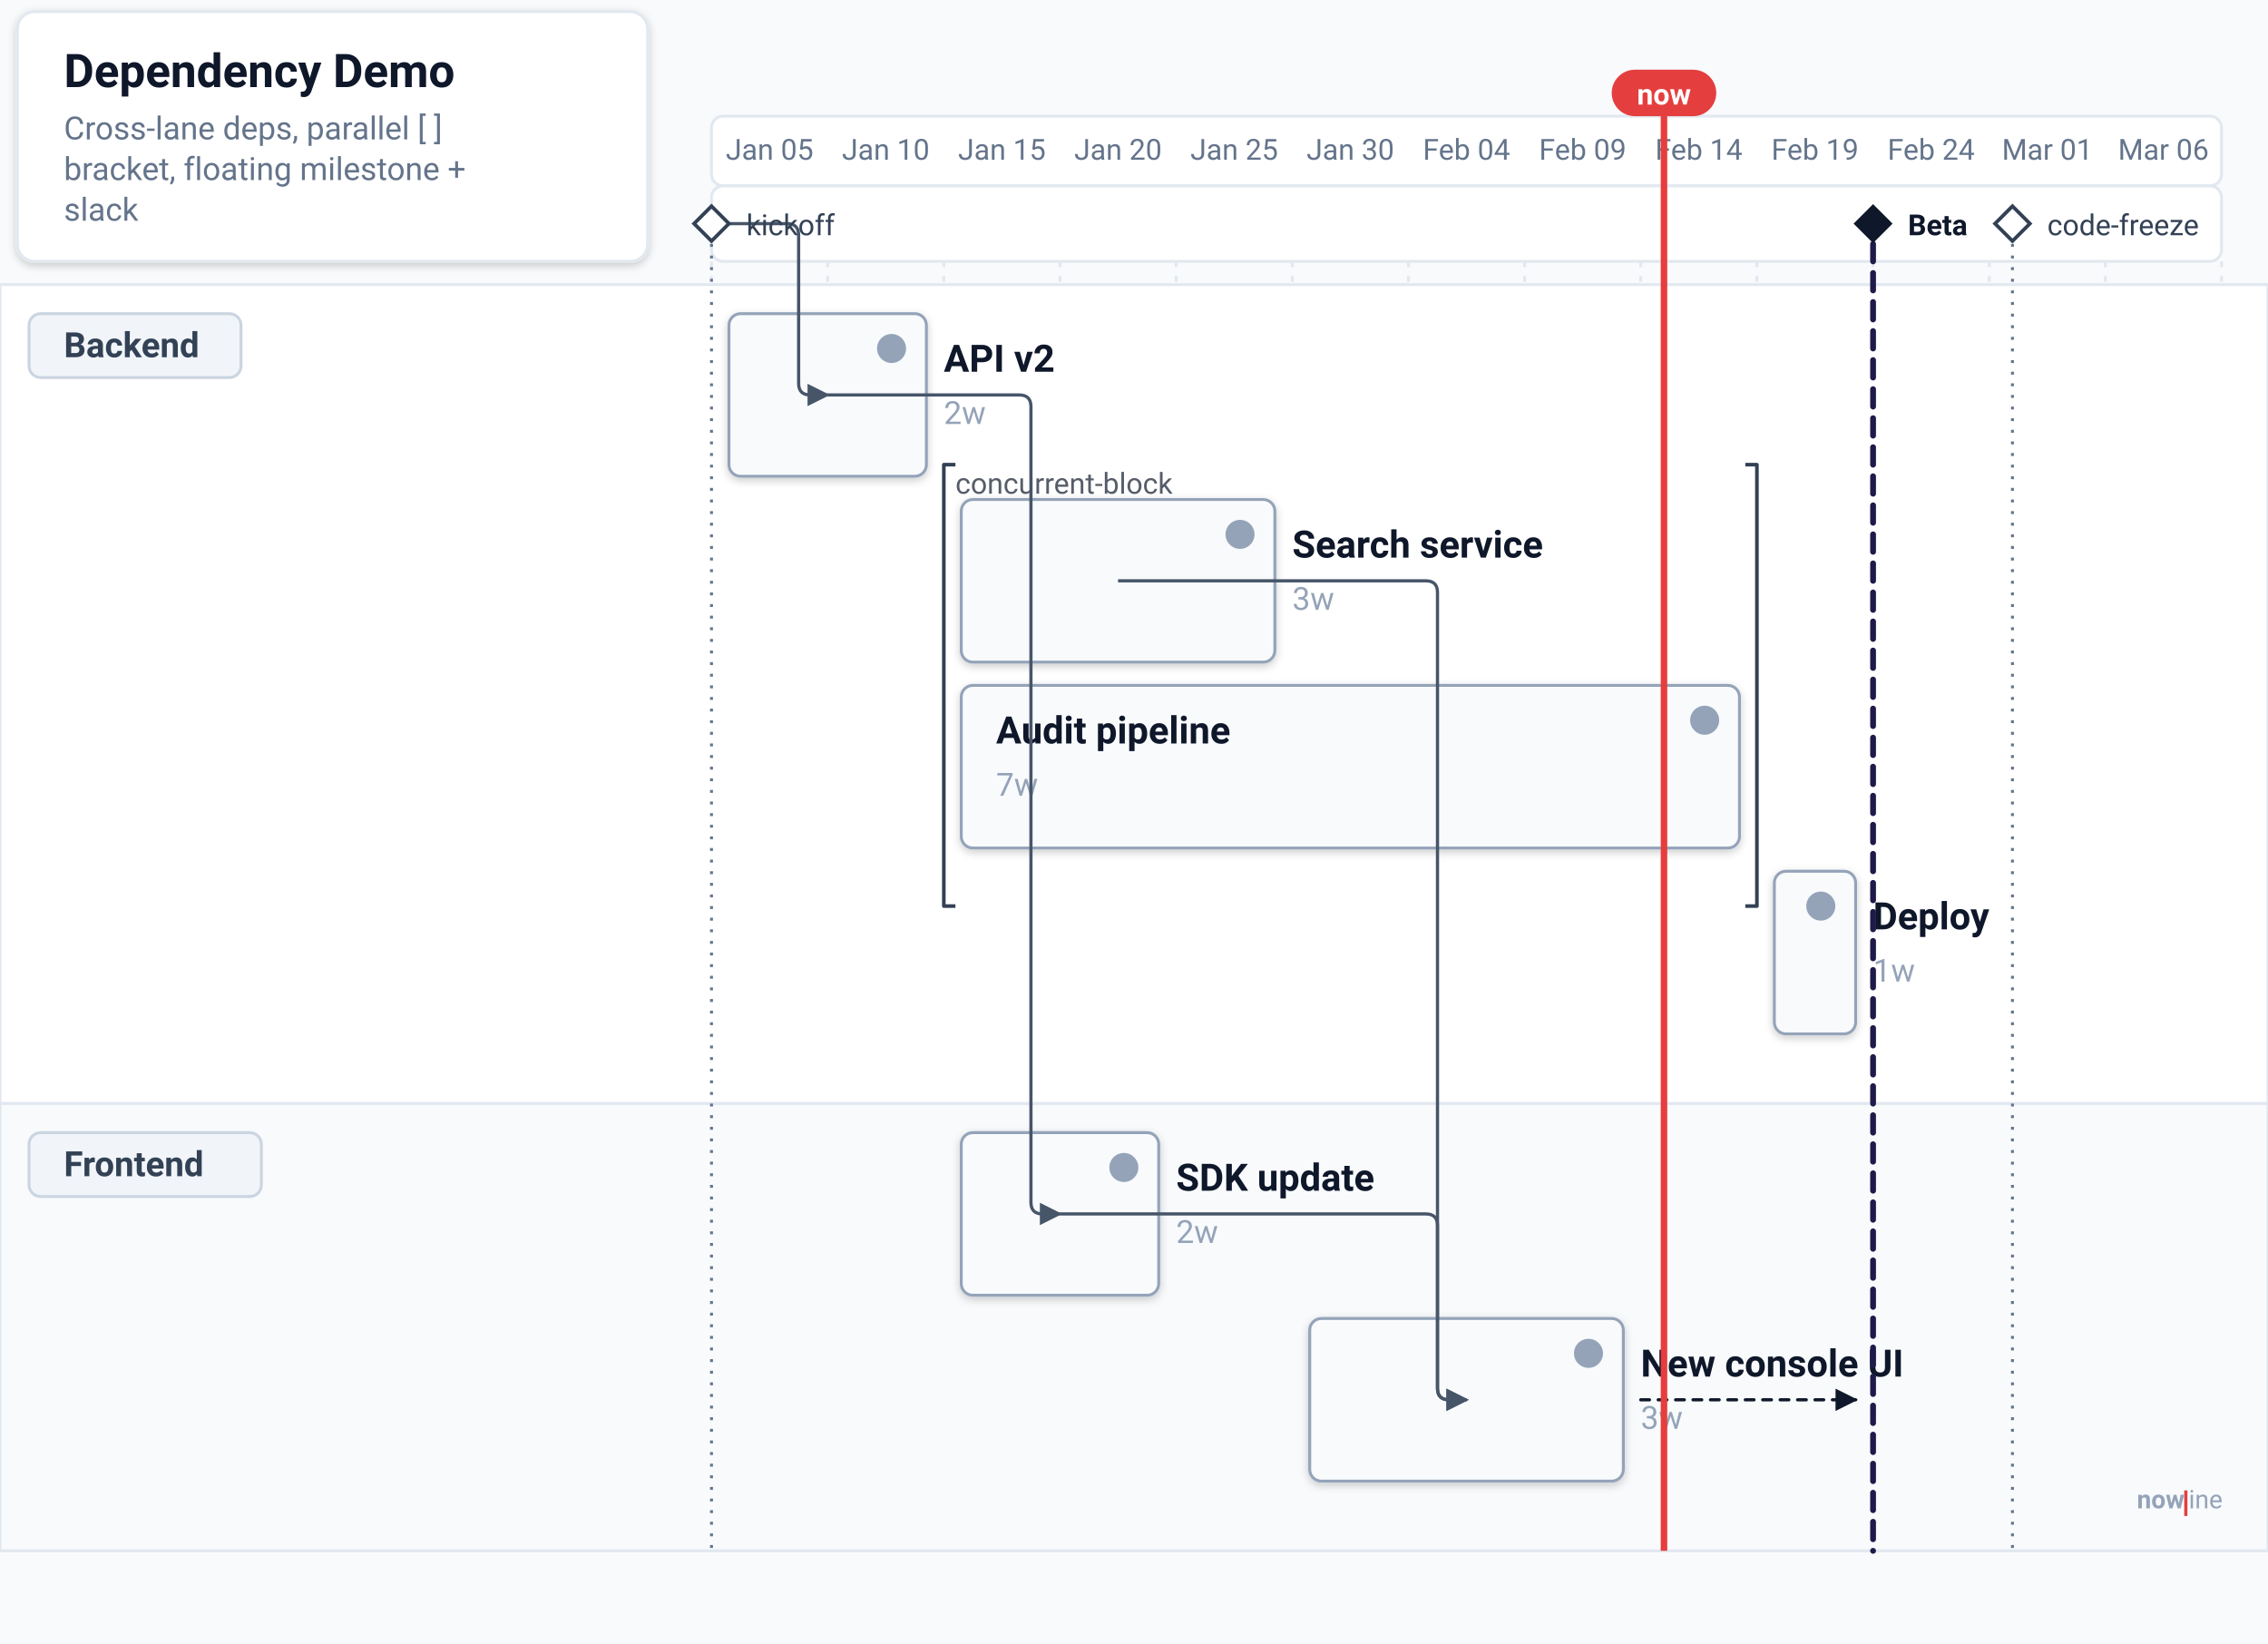
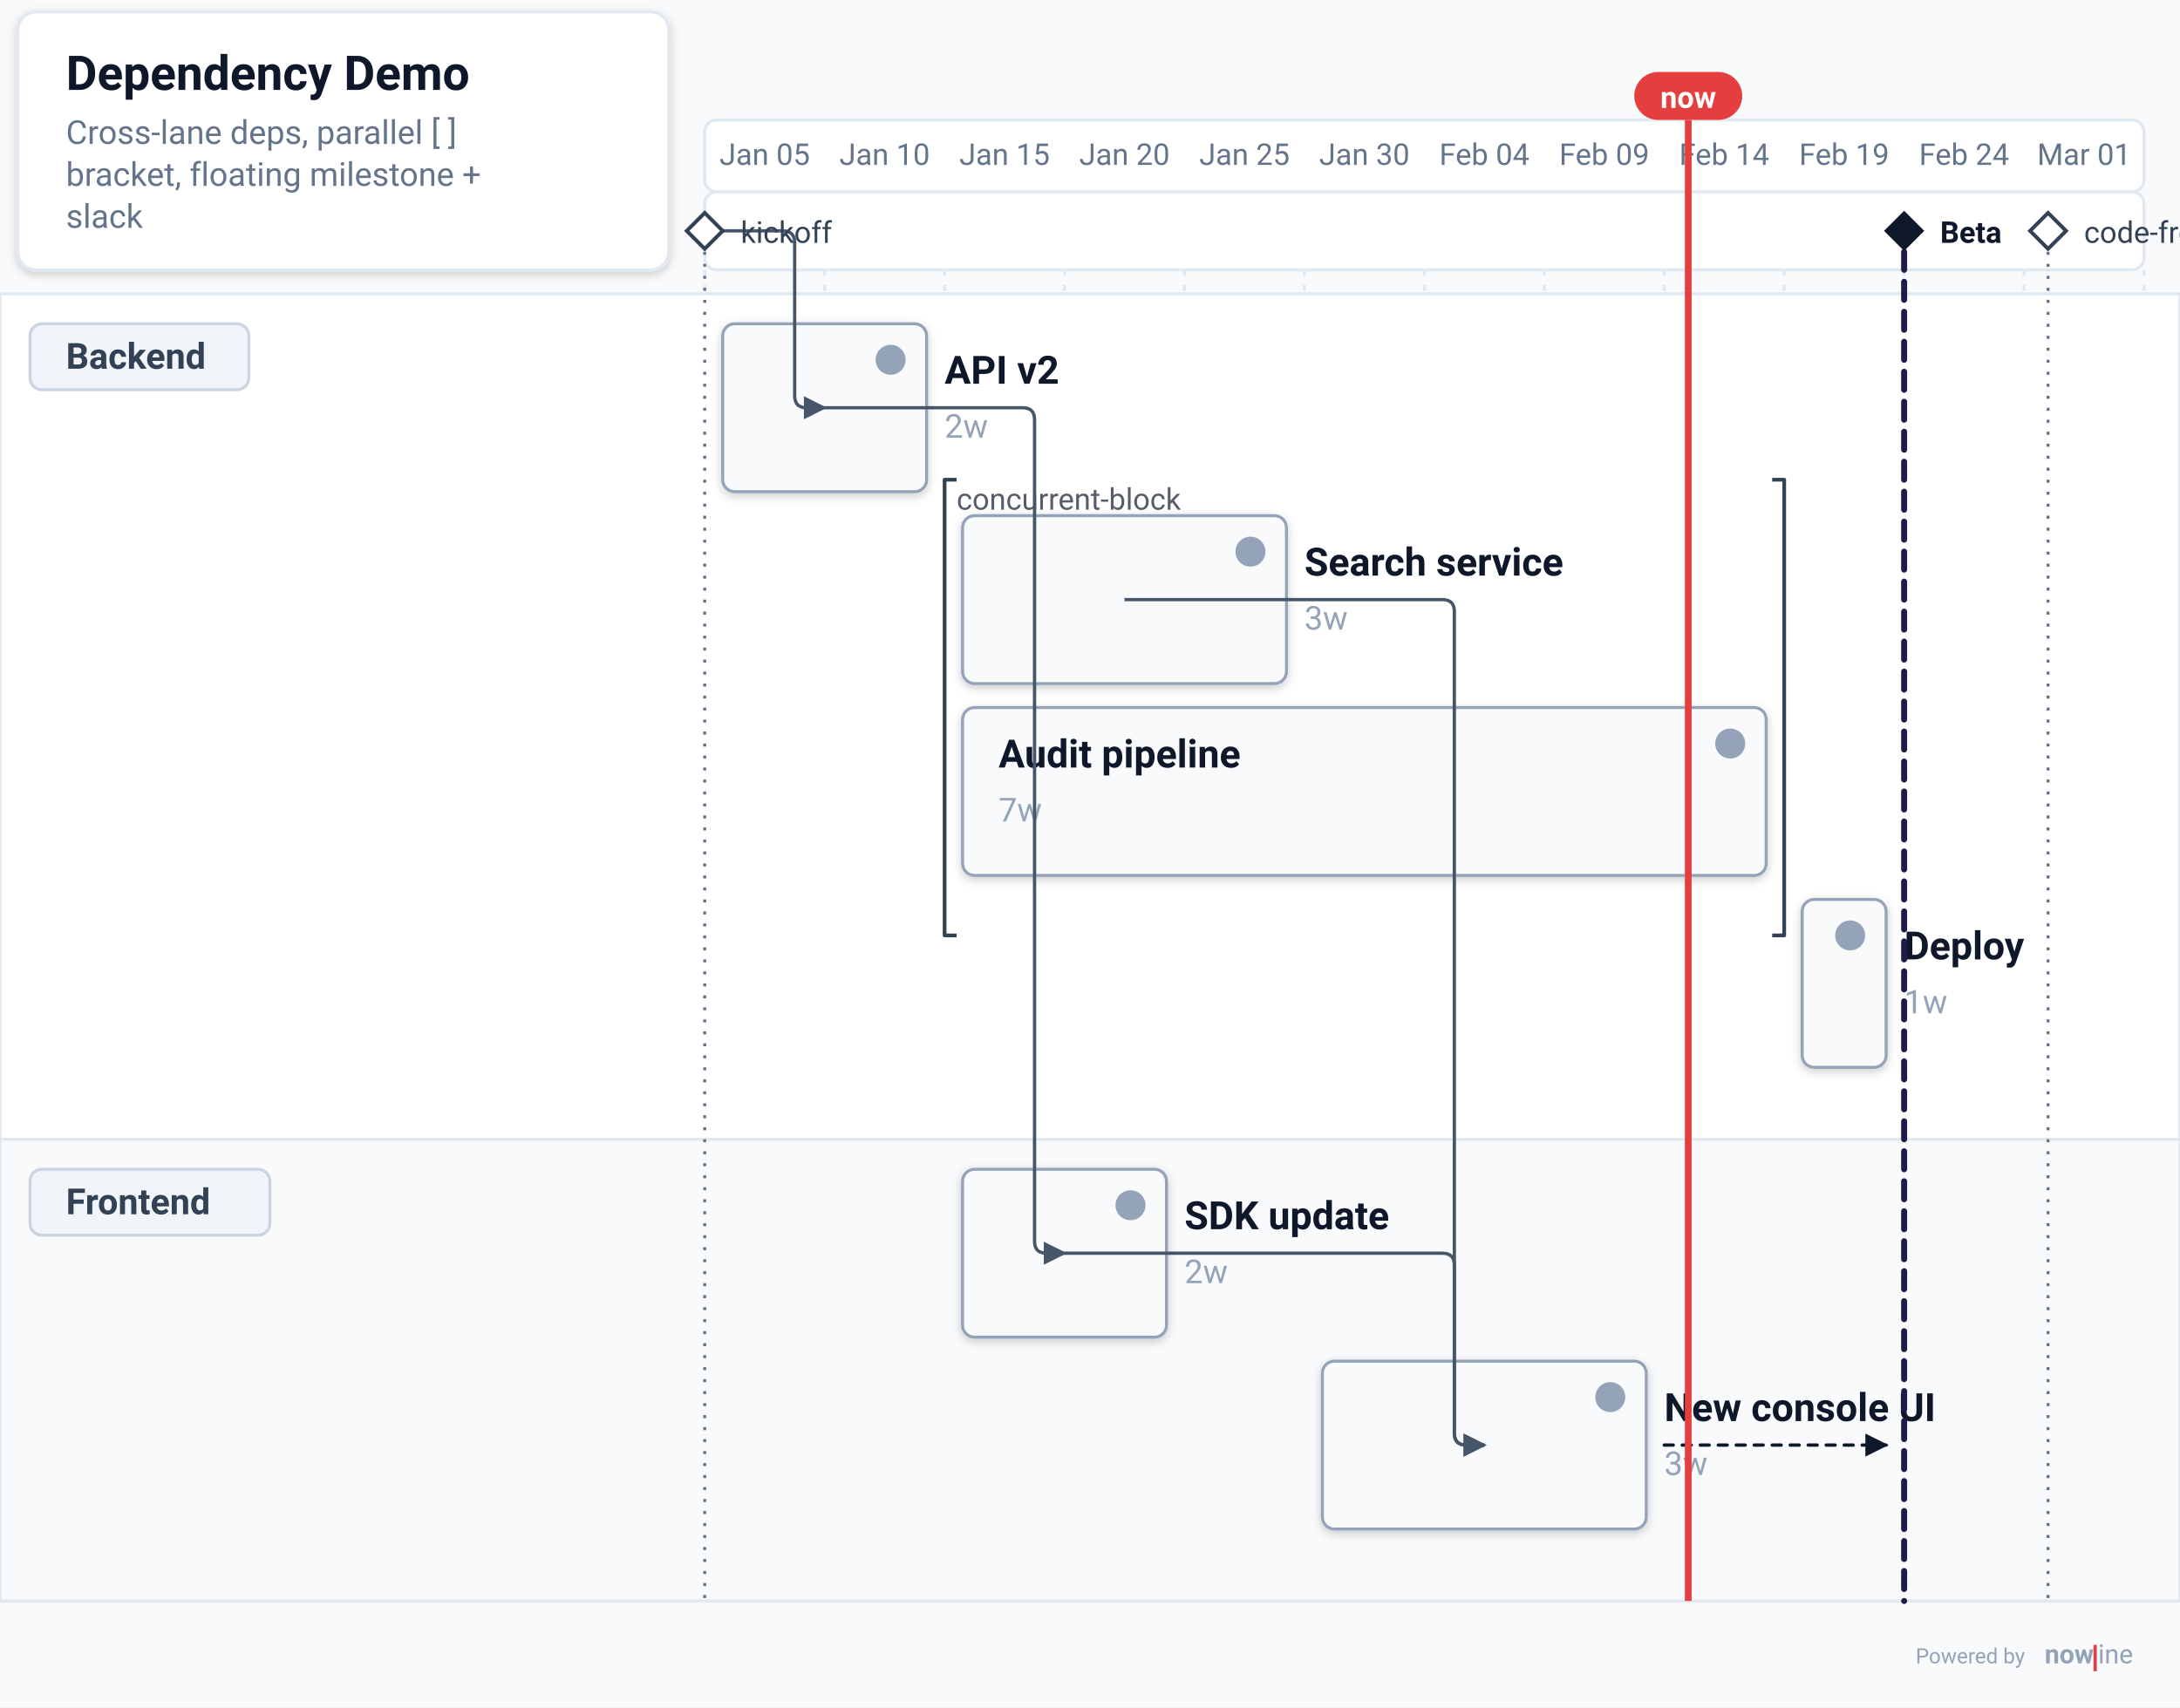
- <svg xmlns="http://www.w3.org/2000/svg" data-generator="nowline" data-theme="light" height="566" viewBox="0 0 781.02 566" width="781.02">
+ <svg xmlns="http://www.w3.org/2000/svg" data-generator="nowline" data-theme="light" height="569.44" viewBox="0 0 727.02 569.44" width="727.02">
  <defs>
    <filter height="200%" id="nl-0-root-shadow-subtle" width="200%" x="-50%" y="-50%">
      <feGaussianBlur in="SourceAlpha" stdDeviation="1.5" />
      <feOffset dx="0" dy="1" result="offsetblur" />
      <feComponentTransfer>
        <feFuncA type="linear" slope="0.2" />
      </feComponentTransfer>
      <feMerge>
        <feMergeNode />
        <feMergeNode in="SourceGraphic" />
      </feMerge>
    </filter>
    <filter height="200%" id="nl-0-root-shadow-fuzzy" width="200%" x="-50%" y="-50%">
      <feGaussianBlur in="SourceAlpha" stdDeviation="5" />
      <feOffset dx="0" dy="3" result="offsetblur" />
      <feComponentTransfer>
        <feFuncA type="linear" slope="0.3" />
      </feComponentTransfer>
      <feMerge>
        <feMergeNode />
        <feMergeNode in="SourceGraphic" />
      </feMerge>
    </filter>
    <filter height="200%" id="nl-0-root-shadow-hard" width="200%" x="-50%" y="-50%">
      <feGaussianBlur in="SourceAlpha" stdDeviation="0" />
      <feOffset dx="2" dy="2" result="offsetblur" />
      <feComponentTransfer>
        <feFuncA type="linear" slope="0.45" />
      </feComponentTransfer>
      <feMerge>
        <feMergeNode />
        <feMergeNode in="SourceGraphic" />
      </feMerge>
    </filter>
    <marker id="nl-arrow" viewBox="0 0 10 10" refX="9" refY="5" markerWidth="7" markerHeight="7" orient="auto">
      <path d="M 0 0 L 10 5 L 0 10 z" fill="#475569" />
    </marker>
    <marker id="nl-arrow-light" viewBox="0 0 10 10" refX="9" refY="5" markerWidth="7" markerHeight="7" orient="auto">
      <path d="M 0 0 L 10 5 L 0 10 z" fill="#94a3b8" />
    </marker>
    <marker id="nl-arrow-dark" viewBox="0 0 10 10" refX="9" refY="5" markerWidth="7" markerHeight="7" orient="auto">
      <path d="M 0 0 L 10 5 L 0 10 z" fill="#0f172a" />
    </marker>
  </defs>
-   <rect fill="#f8fafc" height="566" width="781.02" x="0" y="0" />
+   <rect fill="#f8fafc" height="569.44" width="727.02" x="0" y="0" />
  <g data-layer="timeline">
-     <rect fill="#ffffff" height="24" rx="4" ry="4" stroke="#e2e8f0" stroke-width="1" width="520" x="245.02" y="40" />
-     <rect fill="#ffffff" height="26" rx="4" ry="4" stroke="#e2e8f0" stroke-width="1" width="520" x="245.02" y="64" />
-     <text fill="#64748b" font-family="system-ui, -apple-system, &quot;Segoe UI&quot;, Roboto, sans-serif" font-size="10" text-anchor="middle" x="265.02" y="55">Jan 05</text>
-     <line stroke="#e2e8f0" stroke-dasharray="2 3" stroke-width="1" x1="245.02" x2="245.02" y1="90" y2="534" />
-     <text fill="#64748b" font-family="system-ui, -apple-system, &quot;Segoe UI&quot;, Roboto, sans-serif" font-size="10" text-anchor="middle" x="305.02" y="55">Jan 10</text>
-     <line stroke="#e2e8f0" stroke-dasharray="2 3" stroke-width="1" x1="285.02" x2="285.02" y1="90" y2="534" />
-     <text fill="#64748b" font-family="system-ui, -apple-system, &quot;Segoe UI&quot;, Roboto, sans-serif" font-size="10" text-anchor="middle" x="345.02" y="55">Jan 15</text>
-     <line stroke="#e2e8f0" stroke-dasharray="2 3" stroke-width="1" x1="325.02" x2="325.02" y1="90" y2="534" />
-     <text fill="#64748b" font-family="system-ui, -apple-system, &quot;Segoe UI&quot;, Roboto, sans-serif" font-size="10" text-anchor="middle" x="385.02" y="55">Jan 20</text>
-     <line stroke="#e2e8f0" stroke-dasharray="2 3" stroke-width="1" x1="365.02" x2="365.02" y1="90" y2="534" />
-     <text fill="#64748b" font-family="system-ui, -apple-system, &quot;Segoe UI&quot;, Roboto, sans-serif" font-size="10" text-anchor="middle" x="425.02" y="55">Jan 25</text>
-     <line stroke="#e2e8f0" stroke-dasharray="2 3" stroke-width="1" x1="405.02" x2="405.02" y1="90" y2="534" />
-     <text fill="#64748b" font-family="system-ui, -apple-system, &quot;Segoe UI&quot;, Roboto, sans-serif" font-size="10" text-anchor="middle" x="465.02" y="55">Jan 30</text>
-     <line stroke="#e2e8f0" stroke-dasharray="2 3" stroke-width="1" x1="445.02" x2="445.02" y1="90" y2="534" />
-     <text fill="#64748b" font-family="system-ui, -apple-system, &quot;Segoe UI&quot;, Roboto, sans-serif" font-size="10" text-anchor="middle" x="505.02" y="55">Feb 04</text>
-     <line stroke="#e2e8f0" stroke-dasharray="2 3" stroke-width="1" x1="485.02" x2="485.02" y1="90" y2="534" />
-     <text fill="#64748b" font-family="system-ui, -apple-system, &quot;Segoe UI&quot;, Roboto, sans-serif" font-size="10" text-anchor="middle" x="545.02" y="55">Feb 09</text>
-     <line stroke="#e2e8f0" stroke-dasharray="2 3" stroke-width="1" x1="525.02" x2="525.02" y1="90" y2="534" />
-     <text fill="#64748b" font-family="system-ui, -apple-system, &quot;Segoe UI&quot;, Roboto, sans-serif" font-size="10" text-anchor="middle" x="585.02" y="55">Feb 14</text>
-     <line stroke="#e2e8f0" stroke-dasharray="2 3" stroke-width="1" x1="565.02" x2="565.02" y1="90" y2="534" />
-     <text fill="#64748b" font-family="system-ui, -apple-system, &quot;Segoe UI&quot;, Roboto, sans-serif" font-size="10" text-anchor="middle" x="625.02" y="55">Feb 19</text>
-     <line stroke="#e2e8f0" stroke-dasharray="2 3" stroke-width="1" x1="605.02" x2="605.02" y1="90" y2="534" />
-     <text fill="#64748b" font-family="system-ui, -apple-system, &quot;Segoe UI&quot;, Roboto, sans-serif" font-size="10" text-anchor="middle" x="665.02" y="55">Feb 24</text>
-     <line stroke="#e2e8f0" stroke-dasharray="2 3" stroke-width="1" x1="645.02" x2="645.02" y1="90" y2="534" />
-     <text fill="#64748b" font-family="system-ui, -apple-system, &quot;Segoe UI&quot;, Roboto, sans-serif" font-size="10" text-anchor="middle" x="705.02" y="55">Mar 01</text>
-     <line stroke="#e2e8f0" stroke-dasharray="2 3" stroke-width="1" x1="685.02" x2="685.02" y1="90" y2="534" />
-     <text fill="#64748b" font-family="system-ui, -apple-system, &quot;Segoe UI&quot;, Roboto, sans-serif" font-size="10" text-anchor="middle" x="745.02" y="55">Mar 06</text>
-     <line stroke="#e2e8f0" stroke-dasharray="2 3" stroke-width="1" x1="725.02" x2="725.02" y1="90" y2="534" />
-     <line stroke="#e2e8f0" stroke-dasharray="2 3" stroke-width="1" x1="765.02" x2="765.02" y1="90" y2="534" />
+     <rect fill="#ffffff" height="24" rx="4" ry="4" stroke="#e2e8f0" stroke-width="1" width="480" x="235.02" y="40" />
+     <rect fill="#ffffff" height="26" rx="4" ry="4" stroke="#e2e8f0" stroke-width="1" width="480" x="235.02" y="64" />
+     <text fill="#64748b" font-family="system-ui, -apple-system, &quot;Segoe UI&quot;, Roboto, sans-serif" font-size="10" text-anchor="middle" x="255.02" y="55">Jan 05</text>
+     <line stroke="#e2e8f0" stroke-dasharray="2 3" stroke-width="1" x1="235.02" x2="235.02" y1="90" y2="534" />
+     <text fill="#64748b" font-family="system-ui, -apple-system, &quot;Segoe UI&quot;, Roboto, sans-serif" font-size="10" text-anchor="middle" x="295.02" y="55">Jan 10</text>
+     <line stroke="#e2e8f0" stroke-dasharray="2 3" stroke-width="1" x1="275.02" x2="275.02" y1="90" y2="534" />
+     <text fill="#64748b" font-family="system-ui, -apple-system, &quot;Segoe UI&quot;, Roboto, sans-serif" font-size="10" text-anchor="middle" x="335.02" y="55">Jan 15</text>
+     <line stroke="#e2e8f0" stroke-dasharray="2 3" stroke-width="1" x1="315.02" x2="315.02" y1="90" y2="534" />
+     <text fill="#64748b" font-family="system-ui, -apple-system, &quot;Segoe UI&quot;, Roboto, sans-serif" font-size="10" text-anchor="middle" x="375.02" y="55">Jan 20</text>
+     <line stroke="#e2e8f0" stroke-dasharray="2 3" stroke-width="1" x1="355.02" x2="355.02" y1="90" y2="534" />
+     <text fill="#64748b" font-family="system-ui, -apple-system, &quot;Segoe UI&quot;, Roboto, sans-serif" font-size="10" text-anchor="middle" x="415.02" y="55">Jan 25</text>
+     <line stroke="#e2e8f0" stroke-dasharray="2 3" stroke-width="1" x1="395.02" x2="395.02" y1="90" y2="534" />
+     <text fill="#64748b" font-family="system-ui, -apple-system, &quot;Segoe UI&quot;, Roboto, sans-serif" font-size="10" text-anchor="middle" x="455.02" y="55">Jan 30</text>
+     <line stroke="#e2e8f0" stroke-dasharray="2 3" stroke-width="1" x1="435.02" x2="435.02" y1="90" y2="534" />
+     <text fill="#64748b" font-family="system-ui, -apple-system, &quot;Segoe UI&quot;, Roboto, sans-serif" font-size="10" text-anchor="middle" x="495.02" y="55">Feb 04</text>
+     <line stroke="#e2e8f0" stroke-dasharray="2 3" stroke-width="1" x1="475.02" x2="475.02" y1="90" y2="534" />
+     <text fill="#64748b" font-family="system-ui, -apple-system, &quot;Segoe UI&quot;, Roboto, sans-serif" font-size="10" text-anchor="middle" x="535.02" y="55">Feb 09</text>
+     <line stroke="#e2e8f0" stroke-dasharray="2 3" stroke-width="1" x1="515.02" x2="515.02" y1="90" y2="534" />
+     <text fill="#64748b" font-family="system-ui, -apple-system, &quot;Segoe UI&quot;, Roboto, sans-serif" font-size="10" text-anchor="middle" x="575.02" y="55">Feb 14</text>
+     <line stroke="#e2e8f0" stroke-dasharray="2 3" stroke-width="1" x1="555.02" x2="555.02" y1="90" y2="534" />
+     <text fill="#64748b" font-family="system-ui, -apple-system, &quot;Segoe UI&quot;, Roboto, sans-serif" font-size="10" text-anchor="middle" x="615.02" y="55">Feb 19</text>
+     <line stroke="#e2e8f0" stroke-dasharray="2 3" stroke-width="1" x1="595.02" x2="595.02" y1="90" y2="534" />
+     <text fill="#64748b" font-family="system-ui, -apple-system, &quot;Segoe UI&quot;, Roboto, sans-serif" font-size="10" text-anchor="middle" x="655.02" y="55">Feb 24</text>
+     <line stroke="#e2e8f0" stroke-dasharray="2 3" stroke-width="1" x1="635.02" x2="635.02" y1="90" y2="534" />
+     <text fill="#64748b" font-family="system-ui, -apple-system, &quot;Segoe UI&quot;, Roboto, sans-serif" font-size="10" text-anchor="middle" x="695.02" y="55">Mar 01</text>
+     <line stroke="#e2e8f0" stroke-dasharray="2 3" stroke-width="1" x1="675.02" x2="675.02" y1="90" y2="534" />
+     <line stroke="#e2e8f0" stroke-dasharray="2 3" stroke-width="1" x1="715.02" x2="715.02" y1="90" y2="534" />
  </g>
  <g data-id="backend" data-layer="swimlane">
-     <rect fill="#ffffff" height="282" stroke="#e2e8f0" stroke-width="1" width="781.02" x="0" y="98" />
+     <rect fill="#ffffff" height="282" stroke="#e2e8f0" stroke-width="1" width="727.02" x="0" y="98" />
    <rect fill="#f1f5f9" height="22" rx="4" ry="4" stroke="#cbd5e1" stroke-width="1" width="73" x="10" y="108" />
    <text fill="#334155" font-family="system-ui, -apple-system, &quot;Segoe UI&quot;, Roboto, sans-serif" font-size="12" font-weight="600" x="22" y="123">Backend</text>
    <g data-id="api" data-layer="item">
-       <rect fill="#f8fafc" filter="url(#nl-0-root-shadow-subtle)" height="56" rx="4" ry="4" stroke="#94a3b8" stroke-width="1" width="68" x="251.02" y="108" />
-       <circle cx="307.02" cy="120" fill="#94a3b8" r="5" />
-       <text fill="#0f172a" font-family="system-ui, -apple-system, &quot;Segoe UI&quot;, Roboto, sans-serif" font-size="13" font-weight="600" x="325.02" y="128">API v2</text>
-       <text fill="#94a3b8" font-family="system-ui, -apple-system, &quot;Segoe UI&quot;, Roboto, sans-serif" font-size="11" x="325.02" y="146">2w</text>
+       <rect fill="#f8fafc" filter="url(#nl-0-root-shadow-subtle)" height="56" rx="4" ry="4" stroke="#94a3b8" stroke-width="1" width="68" x="241.02" y="108" />
+       <circle cx="297.02" cy="120" fill="#94a3b8" r="5" />
+       <text fill="#0f172a" font-family="system-ui, -apple-system, &quot;Segoe UI&quot;, Roboto, sans-serif" font-size="13" font-weight="600" x="315.02" y="128">API v2</text>
+       <text fill="#94a3b8" font-family="system-ui, -apple-system, &quot;Segoe UI&quot;, Roboto, sans-serif" font-size="11" x="315.02" y="146">2w</text>
    </g>
    <g data-id="concurrent-block" data-layer="parallel">
-       <path d="M329.02 160 H325.02 V312 H329.02" fill="none" stroke="#334155" stroke-linejoin="round" stroke-width="1.25" />
-       <path d="M601.02 160 H605.02 V312 H601.02" fill="none" stroke="#334155" stroke-linejoin="round" stroke-width="1.25" />
-       <text fill="#0f172a" fill-opacity="0.7" font-family="system-ui, -apple-system, &quot;Segoe UI&quot;, Roboto, sans-serif" font-size="10" font-style="normal" font-weight="400" x="329.02" y="170">concurrent-block</text>
+       <path d="M319.02 160 H315.02 V312 H319.02" fill="none" stroke="#334155" stroke-linejoin="round" stroke-width="1.25" />
+       <path d="M591.02 160 H595.02 V312 H591.02" fill="none" stroke="#334155" stroke-linejoin="round" stroke-width="1.25" />
+       <text fill="#0f172a" fill-opacity="0.7" font-family="system-ui, -apple-system, &quot;Segoe UI&quot;, Roboto, sans-serif" font-size="10" font-style="normal" font-weight="400" x="319.02" y="170">concurrent-block</text>
      <g data-id="search" data-layer="item">
-         <rect fill="#f8fafc" filter="url(#nl-0-root-shadow-subtle)" height="56" rx="4" ry="4" stroke="#94a3b8" stroke-width="1" width="108" x="331.02" y="172" />
-         <circle cx="427.02" cy="184" fill="#94a3b8" r="5" />
-         <text fill="#0f172a" font-family="system-ui, -apple-system, &quot;Segoe UI&quot;, Roboto, sans-serif" font-size="13" font-weight="600" x="445.02" y="192">Search service</text>
-         <text fill="#94a3b8" font-family="system-ui, -apple-system, &quot;Segoe UI&quot;, Roboto, sans-serif" font-size="11" x="445.02" y="210">3w</text>
+         <rect fill="#f8fafc" filter="url(#nl-0-root-shadow-subtle)" height="56" rx="4" ry="4" stroke="#94a3b8" stroke-width="1" width="108" x="321.02" y="172" />
+         <circle cx="417.02" cy="184" fill="#94a3b8" r="5" />
+         <text fill="#0f172a" font-family="system-ui, -apple-system, &quot;Segoe UI&quot;, Roboto, sans-serif" font-size="13" font-weight="600" x="435.02" y="192">Search service</text>
+         <text fill="#94a3b8" font-family="system-ui, -apple-system, &quot;Segoe UI&quot;, Roboto, sans-serif" font-size="11" x="435.02" y="210">3w</text>
      </g>
      <g data-id="audit" data-layer="item">
-         <rect fill="#f8fafc" filter="url(#nl-0-root-shadow-subtle)" height="56" rx="4" ry="4" stroke="#94a3b8" stroke-width="1" width="268" x="331.02" y="236" />
-         <circle cx="587.02" cy="248" fill="#94a3b8" r="5" />
-         <text fill="#0f172a" font-family="system-ui, -apple-system, &quot;Segoe UI&quot;, Roboto, sans-serif" font-size="13" font-weight="600" x="343.02" y="256">Audit pipeline</text>
-         <text fill="#94a3b8" font-family="system-ui, -apple-system, &quot;Segoe UI&quot;, Roboto, sans-serif" font-size="11" x="343.02" y="274">7w</text>
+         <rect fill="#f8fafc" filter="url(#nl-0-root-shadow-subtle)" height="56" rx="4" ry="4" stroke="#94a3b8" stroke-width="1" width="268" x="321.02" y="236" />
+         <circle cx="577.02" cy="248" fill="#94a3b8" r="5" />
+         <text fill="#0f172a" font-family="system-ui, -apple-system, &quot;Segoe UI&quot;, Roboto, sans-serif" font-size="13" font-weight="600" x="333.02" y="256">Audit pipeline</text>
+         <text fill="#94a3b8" font-family="system-ui, -apple-system, &quot;Segoe UI&quot;, Roboto, sans-serif" font-size="11" x="333.02" y="274">7w</text>
      </g>
    </g>
    <g data-id="deploy" data-layer="item">
-       <rect fill="#f8fafc" filter="url(#nl-0-root-shadow-subtle)" height="56" rx="4" ry="4" stroke="#94a3b8" stroke-width="1" width="28" x="611.02" y="300" />
-       <circle cx="627.02" cy="312" fill="#94a3b8" r="5" />
-       <text fill="#0f172a" font-family="system-ui, -apple-system, &quot;Segoe UI&quot;, Roboto, sans-serif" font-size="13" font-weight="600" x="645.02" y="320">Deploy</text>
-       <text fill="#94a3b8" font-family="system-ui, -apple-system, &quot;Segoe UI&quot;, Roboto, sans-serif" font-size="11" x="645.02" y="338">1w</text>
+       <rect fill="#f8fafc" filter="url(#nl-0-root-shadow-subtle)" height="56" rx="4" ry="4" stroke="#94a3b8" stroke-width="1" width="28" x="601.02" y="300" />
+       <circle cx="617.02" cy="312" fill="#94a3b8" r="5" />
+       <text fill="#0f172a" font-family="system-ui, -apple-system, &quot;Segoe UI&quot;, Roboto, sans-serif" font-size="13" font-weight="600" x="635.02" y="320">Deploy</text>
+       <text fill="#94a3b8" font-family="system-ui, -apple-system, &quot;Segoe UI&quot;, Roboto, sans-serif" font-size="11" x="635.02" y="338">1w</text>
    </g>
  </g>
  <g data-id="frontend" data-layer="swimlane">
-     <rect fill="#f8fafc" height="154" stroke="#e2e8f0" stroke-width="1" width="781.02" x="0" y="380" />
+     <rect fill="#f8fafc" height="154" stroke="#e2e8f0" stroke-width="1" width="727.02" x="0" y="380" />
    <rect fill="#f1f5f9" height="22" rx="4" ry="4" stroke="#cbd5e1" stroke-width="1" width="80" x="10" y="390" />
    <text fill="#334155" font-family="system-ui, -apple-system, &quot;Segoe UI&quot;, Roboto, sans-serif" font-size="12" font-weight="600" x="22" y="405">Frontend</text>
    <g data-id="sdk" data-layer="item">
-       <rect fill="#f8fafc" filter="url(#nl-0-root-shadow-subtle)" height="56" rx="4" ry="4" stroke="#94a3b8" stroke-width="1" width="68" x="331.02" y="390" />
-       <circle cx="387.02" cy="402" fill="#94a3b8" r="5" />
-       <text fill="#0f172a" font-family="system-ui, -apple-system, &quot;Segoe UI&quot;, Roboto, sans-serif" font-size="13" font-weight="600" x="405.02" y="410">SDK update</text>
-       <text fill="#94a3b8" font-family="system-ui, -apple-system, &quot;Segoe UI&quot;, Roboto, sans-serif" font-size="11" x="405.02" y="428">2w</text>
+       <rect fill="#f8fafc" filter="url(#nl-0-root-shadow-subtle)" height="56" rx="4" ry="4" stroke="#94a3b8" stroke-width="1" width="68" x="321.02" y="390" />
+       <circle cx="377.02" cy="402" fill="#94a3b8" r="5" />
+       <text fill="#0f172a" font-family="system-ui, -apple-system, &quot;Segoe UI&quot;, Roboto, sans-serif" font-size="13" font-weight="600" x="395.02" y="410">SDK update</text>
+       <text fill="#94a3b8" font-family="system-ui, -apple-system, &quot;Segoe UI&quot;, Roboto, sans-serif" font-size="11" x="395.02" y="428">2w</text>
    </g>
    <g data-id="ui" data-layer="item">
-       <rect fill="#f8fafc" filter="url(#nl-0-root-shadow-subtle)" height="56" rx="4" ry="4" stroke="#94a3b8" stroke-width="1" width="108" x="451.02" y="454" />
-       <circle cx="547.02" cy="466" fill="#94a3b8" r="5" />
-       <text fill="#0f172a" font-family="system-ui, -apple-system, &quot;Segoe UI&quot;, Roboto, sans-serif" font-size="13" font-weight="600" x="565.02" y="474">New console UI</text>
-       <text fill="#94a3b8" font-family="system-ui, -apple-system, &quot;Segoe UI&quot;, Roboto, sans-serif" font-size="11" x="565.02" y="492">3w</text>
+       <rect fill="#f8fafc" filter="url(#nl-0-root-shadow-subtle)" height="56" rx="4" ry="4" stroke="#94a3b8" stroke-width="1" width="108" x="441.02" y="454" />
+       <circle cx="537.02" cy="466" fill="#94a3b8" r="5" />
+       <text fill="#0f172a" font-family="system-ui, -apple-system, &quot;Segoe UI&quot;, Roboto, sans-serif" font-size="13" font-weight="600" x="555.02" y="474">New console UI</text>
+       <text fill="#94a3b8" font-family="system-ui, -apple-system, &quot;Segoe UI&quot;, Roboto, sans-serif" font-size="11" x="555.02" y="492">3w</text>
    </g>
  </g>
-   <path d="M245.02 77 L271.02 77 Q275.02 77 275.02 81 L275.02 132 Q275.02 136 279.02 136 L285.02 136" fill="none" marker-end="url(#nl-arrow)" stroke="#475569" stroke-linejoin="round" stroke-width="1.1" />
-   <path d="M285.02 136 L351.02 136 Q355.02 136 355.02 140 L355.02 414 Q355.02 418 359.02 418 L365.02 418" fill="none" marker-end="url(#nl-arrow)" stroke="#475569" stroke-linejoin="round" stroke-width="1.1" />
-   <path d="M365.02 418 L491.02 418 Q495.02 418 495.02 422 L495.02 478 Q495.02 482 499.02 482 L505.02 482" fill="none" marker-end="url(#nl-arrow)" stroke="#475569" stroke-linejoin="round" stroke-width="1.1" />
-   <path d="M385.02 200 L491.02 200 Q495.02 200 495.02 204 L495.02 478 Q495.02 482 499.02 482 L505.02 482" fill="none" marker-end="url(#nl-arrow)" stroke="#475569" stroke-linejoin="round" stroke-width="1.1" />
-   <line stroke="#64748b" stroke-dasharray="1 3" stroke-width="1" x1="245.02" x2="245.02" y1="84" y2="534" />
-   <line stroke="#64748b" stroke-dasharray="1 3" stroke-width="1" x1="693.02" x2="693.02" y1="84" y2="534" />
-   <line stroke="#1e1b4b" stroke-dasharray="6 4" stroke-linecap="round" stroke-width="2" x1="645.02" x2="645.02" y1="84" y2="534" />
-   <path d="M565.02 482 H639.02" fill="none" marker-end="url(#nl-arrow-dark)" stroke="#0f172a" stroke-dasharray="3 3" stroke-linecap="round" stroke-width="1.1" />
+   <path d="M235.02 77 L261.02 77 Q265.02 77 265.02 81 L265.02 132 Q265.02 136 269.02 136 L275.02 136" fill="none" marker-end="url(#nl-arrow)" stroke="#475569" stroke-linejoin="round" stroke-width="1.1" />
+   <path d="M275.02 136 L341.02 136 Q345.02 136 345.02 140 L345.02 414 Q345.02 418 349.02 418 L355.02 418" fill="none" marker-end="url(#nl-arrow)" stroke="#475569" stroke-linejoin="round" stroke-width="1.1" />
+   <path d="M355.02 418 L481.02 418 Q485.02 418 485.02 422 L485.02 478 Q485.02 482 489.02 482 L495.02 482" fill="none" marker-end="url(#nl-arrow)" stroke="#475569" stroke-linejoin="round" stroke-width="1.1" />
+   <path d="M375.02 200 L481.02 200 Q485.02 200 485.02 204 L485.02 478 Q485.02 482 489.02 482 L495.02 482" fill="none" marker-end="url(#nl-arrow)" stroke="#475569" stroke-linejoin="round" stroke-width="1.1" />
+   <line stroke="#64748b" stroke-dasharray="1 3" stroke-width="1" x1="235.02" x2="235.02" y1="84" y2="534" />
+   <line stroke="#64748b" stroke-dasharray="1 3" stroke-width="1" x1="683.02" x2="683.02" y1="84" y2="534" />
+   <line stroke="#1e1b4b" stroke-dasharray="6 4" stroke-linecap="round" stroke-width="2" x1="635.02" x2="635.02" y1="84" y2="534" />
+   <path d="M555.02 482 H629.02" fill="none" marker-end="url(#nl-arrow-dark)" stroke="#0f172a" stroke-dasharray="3 3" stroke-linecap="round" stroke-width="1.1" />
  <g data-id="kickoff" data-layer="anchor">
-     <path d="M245.02 71 L251.02 77 L245.02 83 L239.02 77 Z" fill="#ffffff" stroke="#334155" stroke-width="1.25" />
-     <text fill="#334155" font-family="system-ui, -apple-system, &quot;Segoe UI&quot;, Roboto, sans-serif" font-size="10" x="257.02" y="81">kickoff</text>
+     <path d="M235.02 71 L241.02 77 L235.02 83 L229.02 77 Z" fill="#ffffff" stroke="#334155" stroke-width="1.25" />
+     <text fill="#334155" font-family="system-ui, -apple-system, &quot;Segoe UI&quot;, Roboto, sans-serif" font-size="10" x="247.02" y="81">kickoff</text>
  </g>
  <g data-id="code-freeze" data-layer="anchor">
-     <path d="M693.02 71 L699.02 77 L693.02 83 L687.02 77 Z" fill="#ffffff" stroke="#334155" stroke-width="1.25" />
-     <text fill="#334155" font-family="system-ui, -apple-system, &quot;Segoe UI&quot;, Roboto, sans-serif" font-size="10" x="705.02" y="81">code-freeze</text>
+     <path d="M683.02 71 L689.02 77 L683.02 83 L677.02 77 Z" fill="#ffffff" stroke="#334155" stroke-width="1.25" />
+     <text fill="#334155" font-family="system-ui, -apple-system, &quot;Segoe UI&quot;, Roboto, sans-serif" font-size="10" x="695.02" y="81">code-freeze</text>
  </g>
  <g data-id="beta" data-layer="milestone">
-     <path d="M645.02 71 L651.02 77 L645.02 83 L639.02 77 Z" fill="#0f172a" stroke="#0f172a" stroke-width="1" />
-     <text fill="#0f172a" font-family="system-ui, -apple-system, &quot;Segoe UI&quot;, Roboto, sans-serif" font-size="10" font-weight="600" x="657.02" y="81">Beta</text>
+     <path d="M635.02 71 L641.02 77 L635.02 83 L629.02 77 Z" fill="#0f172a" stroke="#0f172a" stroke-width="1" />
+     <text fill="#0f172a" font-family="system-ui, -apple-system, &quot;Segoe UI&quot;, Roboto, sans-serif" font-size="10" font-weight="600" x="647.02" y="81">Beta</text>
  </g>
  <g data-layer="nowline">
-     <line stroke="#e53e3e" stroke-width="2.25" x1="573.02" x2="573.02" y1="40" y2="534" />
-     <rect fill="#e53e3e" height="16" rx="8" ry="8" width="36" x="555.02" y="24" />
-     <text fill="#ffffff" font-family="system-ui, -apple-system, &quot;Segoe UI&quot;, Roboto, sans-serif" font-size="10" font-weight="700" text-anchor="middle" x="573.02" y="36">now</text>
+     <line stroke="#e53e3e" stroke-width="2.25" x1="563.02" x2="563.02" y1="40" y2="534" />
+     <rect fill="#e53e3e" height="16" rx="8" ry="8" width="36" x="545.02" y="24" />
+     <text fill="#ffffff" font-family="system-ui, -apple-system, &quot;Segoe UI&quot;, Roboto, sans-serif" font-size="10" font-weight="700" text-anchor="middle" x="563.02" y="36">now</text>
  </g>
  <g data-id="nl-0-root-header" data-layer="header">
    <rect fill="#ffffff" filter="url(#nl-0-root-shadow-subtle)" height="86" rx="6" ry="6" stroke="#e2e8f0" stroke-width="1" width="217.02" x="6" y="4" />
    <text fill="#0f172a" font-family="system-ui, -apple-system, &quot;Segoe UI&quot;, Roboto, sans-serif" font-size="16" font-weight="600" x="22" y="30">Dependency Demo</text>
    <text fill="#64748b" font-family="system-ui, -apple-system, &quot;Segoe UI&quot;, Roboto, sans-serif" font-size="11" x="22" y="48">Cross-lane deps, parallel [ ]</text>
    <text fill="#64748b" font-family="system-ui, -apple-system, &quot;Segoe UI&quot;, Roboto, sans-serif" font-size="11" x="22" y="62">bracket, floating milestone +</text>
    <text fill="#64748b" font-family="system-ui, -apple-system, &quot;Segoe UI&quot;, Roboto, sans-serif" font-size="11" x="22" y="76">slack</text>
  </g>
-   <a aria-label="Made with Nowline" href="https://nowline.io" rel="noopener" target="_blank">
+   <a aria-label="Powered by nowline" href="https://nowline.io" rel="noopener" target="_blank">
    <g data-layer="attribution">
-       <g transform="translate(735.89 510.56) scale(0.22)">
-         <text fill="#94a3b8" font-family="system-ui, -apple-system, &quot;Segoe UI&quot;, Roboto, sans-serif" font-size="40" font-weight="700" x="0" y="40">now</text>
-         <rect fill="#e53e3e" height="40" width="5" x="74" y="12" />
-         <text fill="#94a3b8" font-family="system-ui, -apple-system, &quot;Segoe UI&quot;, Roboto, sans-serif" font-size="40" font-weight="400" x="81" y="40">ine</text>
+       <g transform="translate(638.86 546) scale(0.22)">
+         <text fill="#94a3b8" font-family="system-ui, -apple-system, &quot;Segoe UI&quot;, Roboto, sans-serif" font-size="32" font-weight="400" x="0" y="40">Powered by</text>
+         <text fill="#94a3b8" font-family="system-ui, -apple-system, &quot;Segoe UI&quot;, Roboto, sans-serif" font-size="40" font-weight="700" x="195.6" y="40">now</text>
+         <rect fill="#e53e3e" height="40" width="5" x="269.6" y="12" />
+         <text fill="#94a3b8" font-family="system-ui, -apple-system, &quot;Segoe UI&quot;, Roboto, sans-serif" font-size="40" font-weight="400" x="276.6" y="40">ine</text>
      </g>
    </g>
  </a>
</svg>
